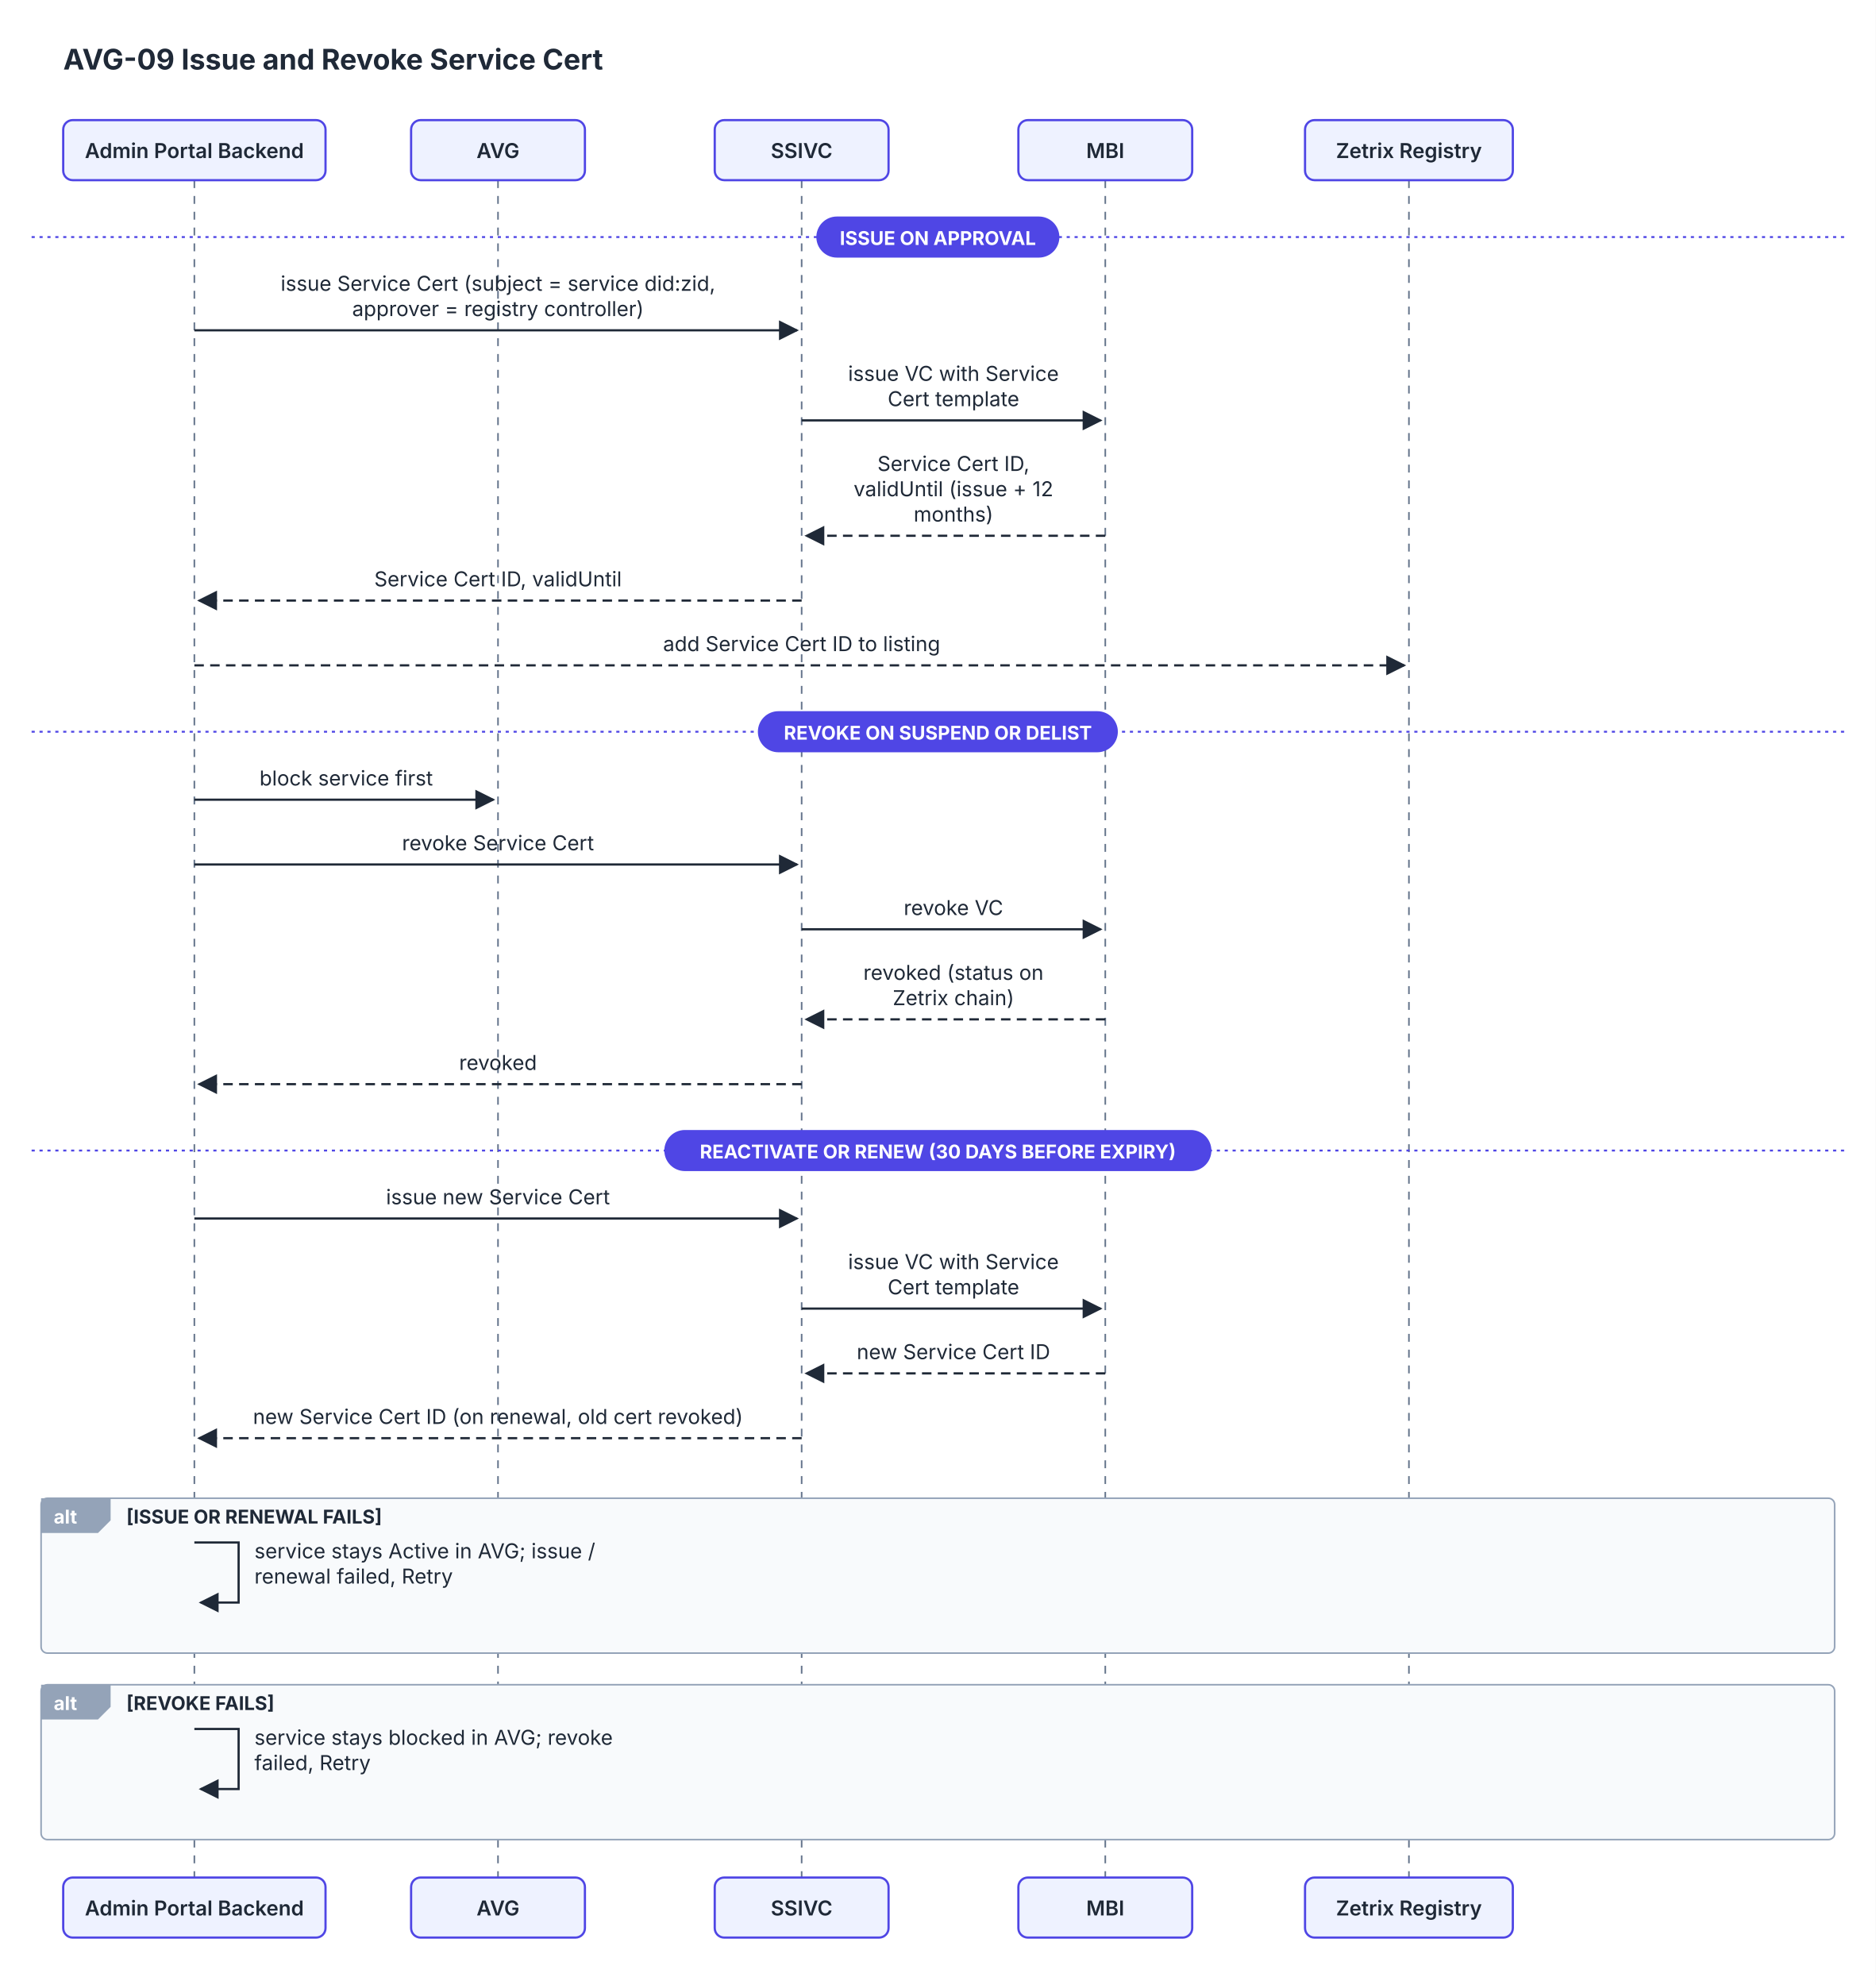
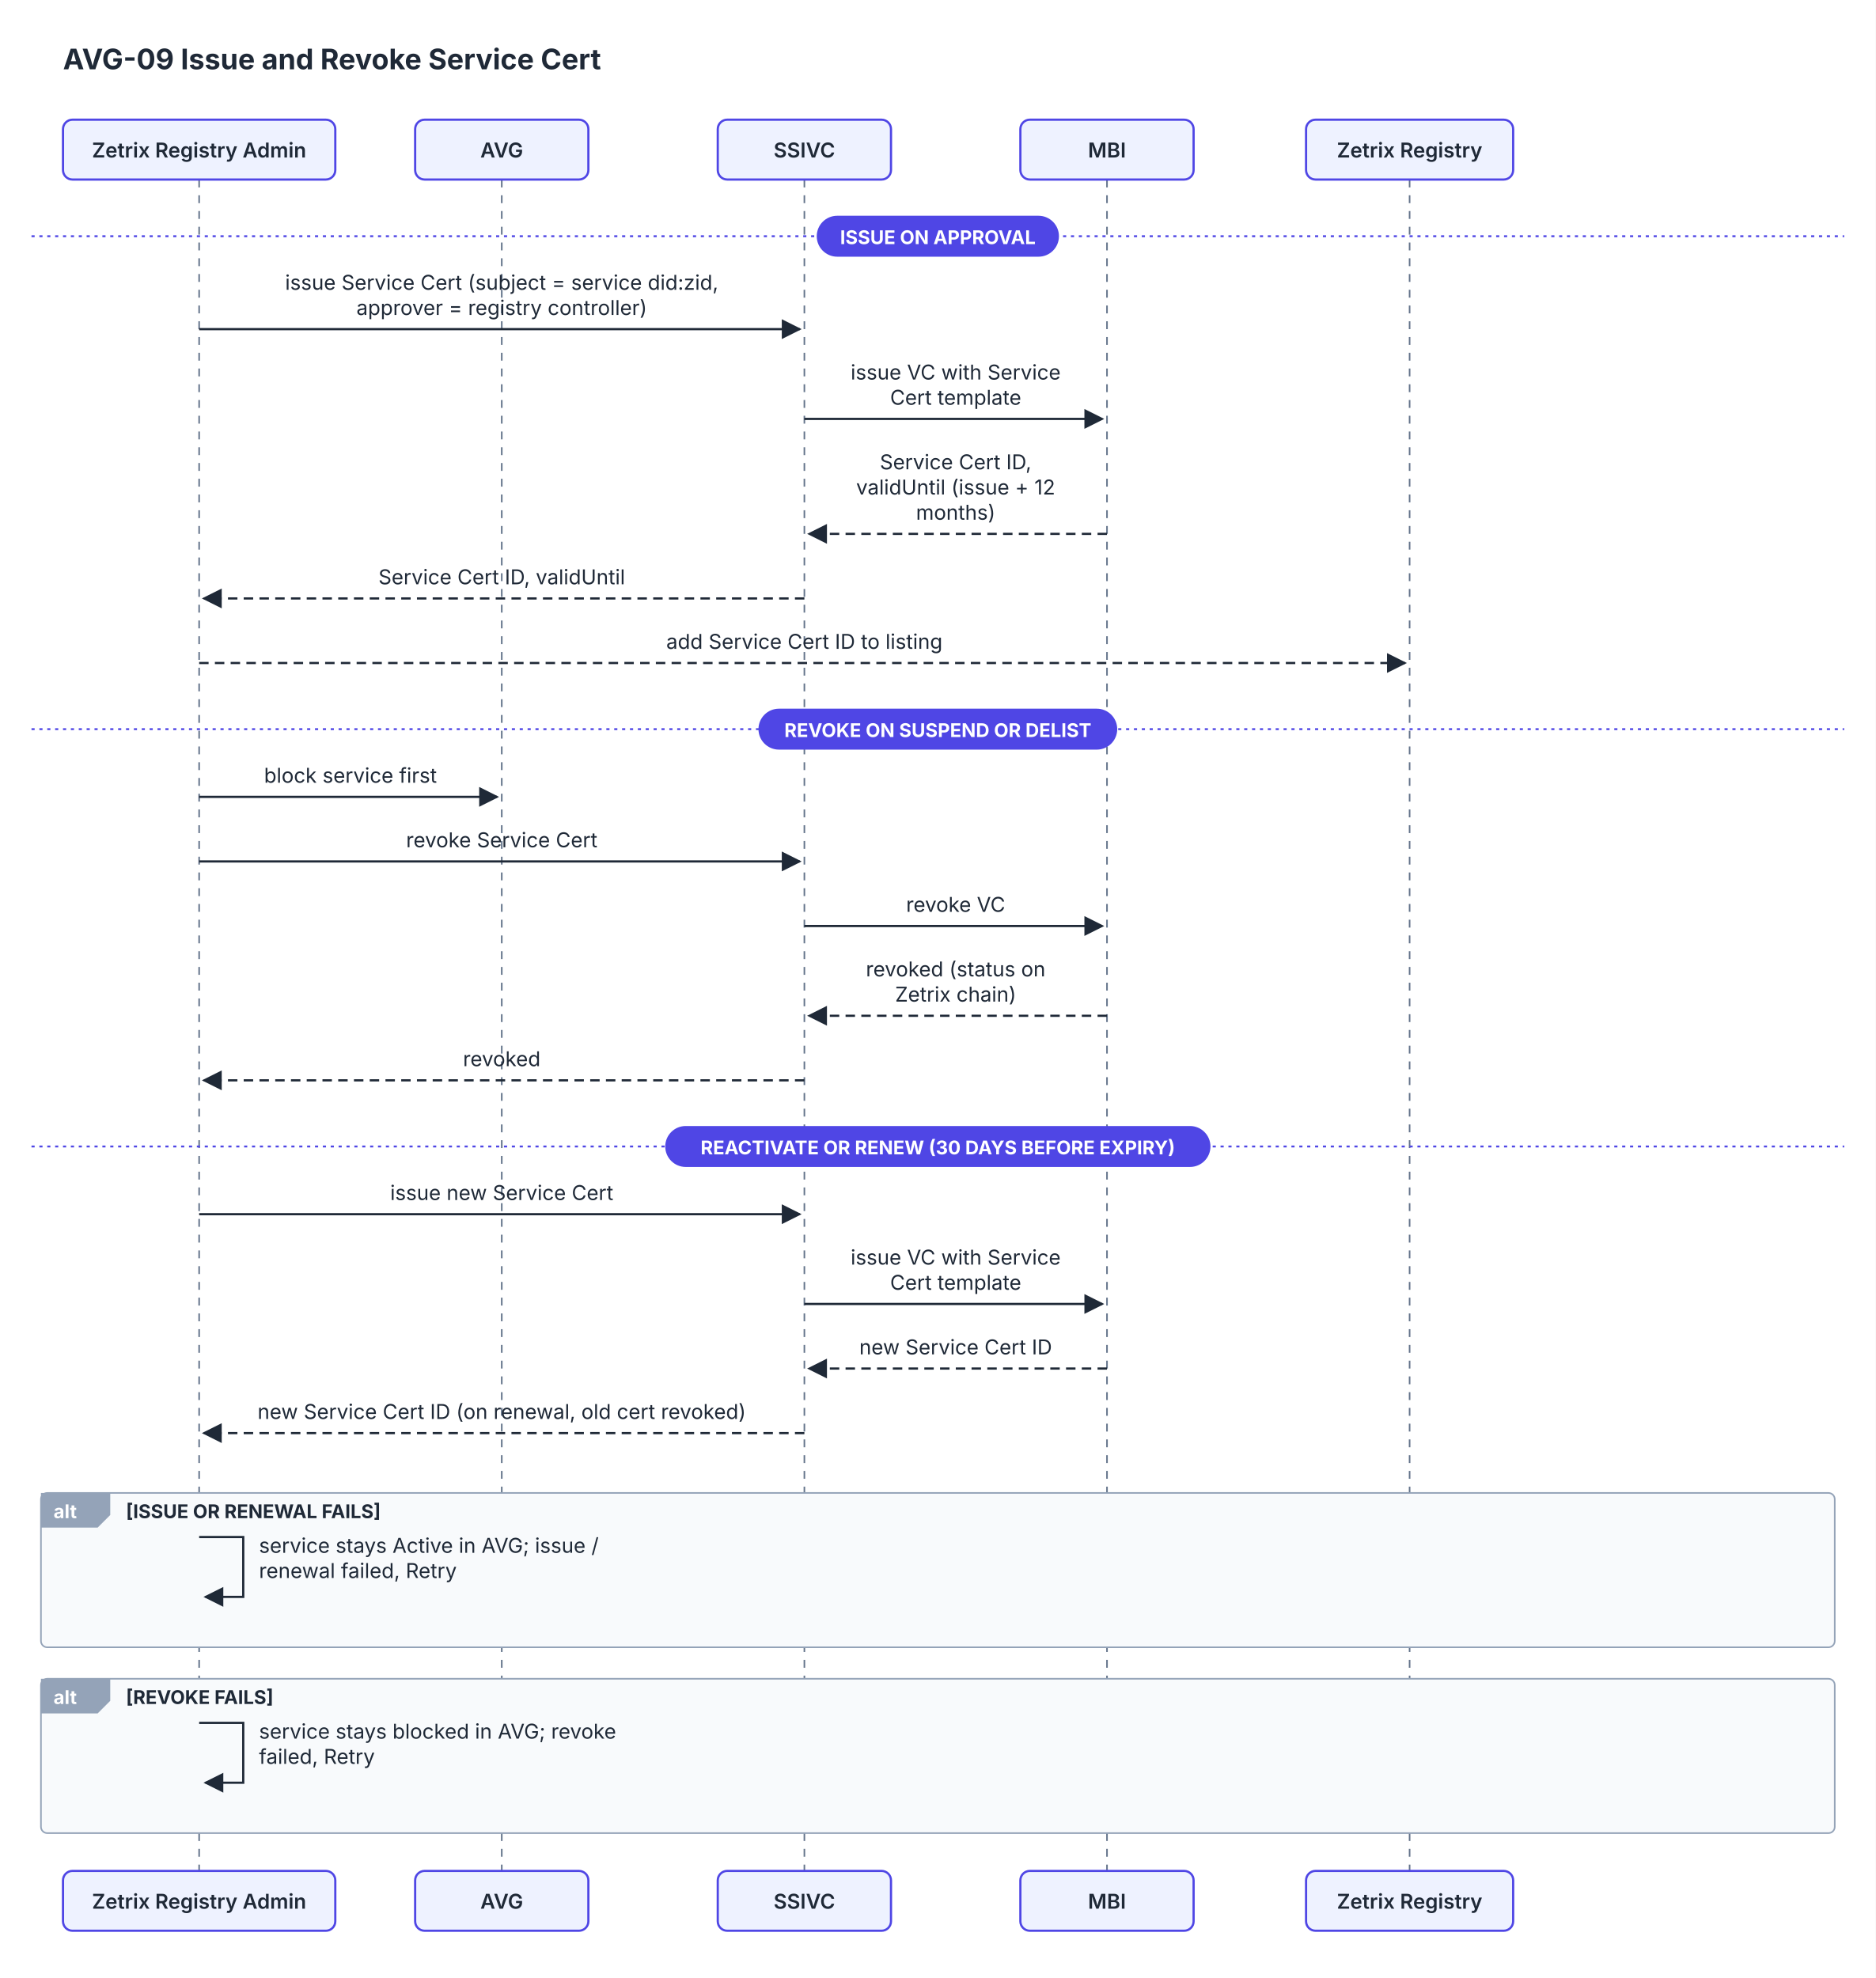
- <svg xmlns="http://www.w3.org/2000/svg" width="1187" height="1256" viewBox="0 0 1187 1256" font-family="Inter, Segoe UI, Helvetica, Arial, sans-serif">
+ <svg xmlns="http://www.w3.org/2000/svg" width="1191" height="1256" viewBox="0 0 1191 1256" font-family="Inter, Segoe UI, Helvetica, Arial, sans-serif">
  <defs>
    <marker id="ah" viewBox="0 0 10 10" refX="9" refY="5" markerWidth="9" markerHeight="9" orient="auto-start-reverse">
      <path d="M0 0 L10 5 L0 10 z" fill="#1f2937" />
    </marker>
  </defs>
  <rect width="100%" height="100%" fill="#ffffff" />
-   <line x1="123" y1="114" x2="123" y2="1188" stroke="#64748b" stroke-width="1" stroke-dasharray="5 5" />
-   <line x1="315.15" y1="114" x2="315.15" y2="1188" stroke="#64748b" stroke-width="1" stroke-dasharray="5 5" />
-   <line x1="507.3" y1="114" x2="507.3" y2="1188" stroke="#64748b" stroke-width="1" stroke-dasharray="5 5" />
-   <line x1="699.45" y1="114" x2="699.45" y2="1188" stroke="#64748b" stroke-width="1" stroke-dasharray="5 5" />
-   <line x1="891.6" y1="114" x2="891.6" y2="1188" stroke="#64748b" stroke-width="1" stroke-dasharray="5 5" />
-   <rect x="26" y="1066" width="1135" height="98" rx="4" fill="#f8fafc" stroke="#94a3b8" stroke-width="1" />
-   <rect x="26" y="948" width="1135" height="98" rx="4" fill="#f8fafc" stroke="#94a3b8" stroke-width="1" />
-   <line x1="20" y1="150" x2="1167" y2="150" stroke="#4f46e5" stroke-width="1.2" stroke-dasharray="2 3" />
-   <rect x="516.6" y="137" width="153.8" height="26" rx="13" fill="#4f46e5" />
-   <text x="593.5" y="155" font-size="12" font-weight="700" text-anchor="middle" fill="#ffffff">ISSUE ON APPROVAL</text>
-   <text x="315.15" y="184" font-size="13" text-anchor="middle" fill="#1f2937">issue Service Cert (subject = service did:zid,</text>
-   <text x="315.15" y="200" font-size="13" text-anchor="middle" fill="#1f2937">approver = registry controller)</text>
-   <line x1="123" y1="209" x2="504.3" y2="209" stroke="#1f2937" stroke-width="1.4" marker-end="url(#ah)" />
-   <text x="603.375" y="241" font-size="13" text-anchor="middle" fill="#1f2937">issue VC with Service</text>
-   <text x="603.375" y="257" font-size="13" text-anchor="middle" fill="#1f2937">Cert template</text>
-   <line x1="507.3" y1="266" x2="696.45" y2="266" stroke="#1f2937" stroke-width="1.4" marker-end="url(#ah)" />
-   <text x="603.375" y="298" font-size="13" text-anchor="middle" fill="#1f2937">Service Cert ID,</text>
-   <text x="603.375" y="314" font-size="13" text-anchor="middle" fill="#1f2937">validUntil (issue + 12</text>
-   <text x="603.375" y="330" font-size="13" text-anchor="middle" fill="#1f2937">months)</text>
-   <line x1="699.45" y1="339" x2="510.3" y2="339" stroke="#1f2937" stroke-width="1.4" stroke-dasharray="6 4" marker-end="url(#ah)" />
-   <text x="315.15" y="371" font-size="13" text-anchor="middle" fill="#1f2937">Service Cert ID, validUntil</text>
-   <line x1="507.3" y1="380" x2="126" y2="380" stroke="#1f2937" stroke-width="1.4" stroke-dasharray="6 4" marker-end="url(#ah)" />
-   <text x="507.3" y="412" font-size="13" text-anchor="middle" fill="#1f2937">add Service Cert ID to listing</text>
-   <line x1="123" y1="421" x2="888.6" y2="421" stroke="#1f2937" stroke-width="1.4" stroke-dasharray="6 4" marker-end="url(#ah)" />
-   <line x1="20" y1="463" x2="1167" y2="463" stroke="#4f46e5" stroke-width="1.2" stroke-dasharray="2 3" />
-   <rect x="479.6" y="450" width="227.8" height="26" rx="13" fill="#4f46e5" />
-   <text x="593.5" y="468" font-size="12" font-weight="700" text-anchor="middle" fill="#ffffff">REVOKE ON SUSPEND OR DELIST</text>
-   <text x="219.075" y="497" font-size="13" text-anchor="middle" fill="#1f2937">block service first</text>
-   <line x1="123" y1="506" x2="312.15" y2="506" stroke="#1f2937" stroke-width="1.4" marker-end="url(#ah)" />
-   <text x="315.15" y="538" font-size="13" text-anchor="middle" fill="#1f2937">revoke Service Cert</text>
-   <line x1="123" y1="547" x2="504.3" y2="547" stroke="#1f2937" stroke-width="1.4" marker-end="url(#ah)" />
-   <text x="603.375" y="579" font-size="13" text-anchor="middle" fill="#1f2937">revoke VC</text>
-   <line x1="507.3" y1="588" x2="696.45" y2="588" stroke="#1f2937" stroke-width="1.4" marker-end="url(#ah)" />
-   <text x="603.375" y="620" font-size="13" text-anchor="middle" fill="#1f2937">revoked (status on</text>
-   <text x="603.375" y="636" font-size="13" text-anchor="middle" fill="#1f2937">Zetrix chain)</text>
-   <line x1="699.45" y1="645" x2="510.3" y2="645" stroke="#1f2937" stroke-width="1.4" stroke-dasharray="6 4" marker-end="url(#ah)" />
-   <text x="315.15" y="677" font-size="13" text-anchor="middle" fill="#1f2937">revoked</text>
-   <line x1="507.3" y1="686" x2="126" y2="686" stroke="#1f2937" stroke-width="1.4" stroke-dasharray="6 4" marker-end="url(#ah)" />
-   <line x1="20" y1="728" x2="1167" y2="728" stroke="#4f46e5" stroke-width="1.2" stroke-dasharray="2 3" />
-   <rect x="420.4" y="715" width="346.2" height="26" rx="13" fill="#4f46e5" />
-   <text x="593.5" y="733" font-size="12" font-weight="700" text-anchor="middle" fill="#ffffff">REACTIVATE OR RENEW (30 DAYS BEFORE EXPIRY)</text>
-   <text x="315.15" y="762" font-size="13" text-anchor="middle" fill="#1f2937">issue new Service Cert</text>
-   <line x1="123" y1="771" x2="504.3" y2="771" stroke="#1f2937" stroke-width="1.4" marker-end="url(#ah)" />
-   <text x="603.375" y="803" font-size="13" text-anchor="middle" fill="#1f2937">issue VC with Service</text>
-   <text x="603.375" y="819" font-size="13" text-anchor="middle" fill="#1f2937">Cert template</text>
-   <line x1="507.3" y1="828" x2="696.45" y2="828" stroke="#1f2937" stroke-width="1.4" marker-end="url(#ah)" />
-   <text x="603.375" y="860" font-size="13" text-anchor="middle" fill="#1f2937">new Service Cert ID</text>
-   <line x1="699.45" y1="869" x2="510.3" y2="869" stroke="#1f2937" stroke-width="1.4" stroke-dasharray="6 4" marker-end="url(#ah)" />
-   <text x="315.15" y="901" font-size="13" text-anchor="middle" fill="#1f2937">new Service Cert ID (on renewal, old cert revoked)</text>
-   <line x1="507.3" y1="910" x2="126" y2="910" stroke="#1f2937" stroke-width="1.4" stroke-dasharray="6 4" marker-end="url(#ah)" />
-   <text x="161" y="986" font-size="13" fill="#1f2937">service stays Active in AVG; issue /</text>
-   <text x="161" y="1002" font-size="13" fill="#1f2937">renewal failed, Retry</text>
-   <path d="M123 976 h28 v38 h-24" fill="none" stroke="#1f2937" stroke-width="1.4" marker-end="url(#ah)" />
+   <line x1="126.45" y1="114" x2="126.45" y2="1188" stroke="#64748b" stroke-width="1" stroke-dasharray="5 5" />
+   <line x1="318.6" y1="114" x2="318.6" y2="1188" stroke="#64748b" stroke-width="1" stroke-dasharray="5 5" />
+   <line x1="510.75" y1="114" x2="510.75" y2="1188" stroke="#64748b" stroke-width="1" stroke-dasharray="5 5" />
+   <line x1="702.9" y1="114" x2="702.9" y2="1188" stroke="#64748b" stroke-width="1" stroke-dasharray="5 5" />
+   <line x1="895.05" y1="114" x2="895.05" y2="1188" stroke="#64748b" stroke-width="1" stroke-dasharray="5 5" />
+   <rect x="26" y="1066" width="1139" height="98" rx="4" fill="#f8fafc" stroke="#94a3b8" stroke-width="1" />
+   <rect x="26" y="948" width="1139" height="98" rx="4" fill="#f8fafc" stroke="#94a3b8" stroke-width="1" />
+   <line x1="20" y1="150" x2="1171" y2="150" stroke="#4f46e5" stroke-width="1.2" stroke-dasharray="2 3" />
+   <rect x="518.6" y="137" width="153.8" height="26" rx="13" fill="#4f46e5" />
+   <text x="595.5" y="155" font-size="12" font-weight="700" text-anchor="middle" fill="#ffffff">ISSUE ON APPROVAL</text>
+   <text x="318.6" y="184" font-size="13" text-anchor="middle" fill="#1f2937">issue Service Cert (subject = service did:zid,</text>
+   <text x="318.6" y="200" font-size="13" text-anchor="middle" fill="#1f2937">approver = registry controller)</text>
+   <line x1="126.45" y1="209" x2="507.75" y2="209" stroke="#1f2937" stroke-width="1.4" marker-end="url(#ah)" />
+   <text x="606.825" y="241" font-size="13" text-anchor="middle" fill="#1f2937">issue VC with Service</text>
+   <text x="606.825" y="257" font-size="13" text-anchor="middle" fill="#1f2937">Cert template</text>
+   <line x1="510.75" y1="266" x2="699.9" y2="266" stroke="#1f2937" stroke-width="1.4" marker-end="url(#ah)" />
+   <text x="606.825" y="298" font-size="13" text-anchor="middle" fill="#1f2937">Service Cert ID,</text>
+   <text x="606.825" y="314" font-size="13" text-anchor="middle" fill="#1f2937">validUntil (issue + 12</text>
+   <text x="606.825" y="330" font-size="13" text-anchor="middle" fill="#1f2937">months)</text>
+   <line x1="702.9" y1="339" x2="513.75" y2="339" stroke="#1f2937" stroke-width="1.4" stroke-dasharray="6 4" marker-end="url(#ah)" />
+   <text x="318.6" y="371" font-size="13" text-anchor="middle" fill="#1f2937">Service Cert ID, validUntil</text>
+   <line x1="510.75" y1="380" x2="129.45" y2="380" stroke="#1f2937" stroke-width="1.4" stroke-dasharray="6 4" marker-end="url(#ah)" />
+   <text x="510.75" y="412" font-size="13" text-anchor="middle" fill="#1f2937">add Service Cert ID to listing</text>
+   <line x1="126.45" y1="421" x2="892.05" y2="421" stroke="#1f2937" stroke-width="1.4" stroke-dasharray="6 4" marker-end="url(#ah)" />
+   <line x1="20" y1="463" x2="1171" y2="463" stroke="#4f46e5" stroke-width="1.2" stroke-dasharray="2 3" />
+   <rect x="481.6" y="450" width="227.8" height="26" rx="13" fill="#4f46e5" />
+   <text x="595.5" y="468" font-size="12" font-weight="700" text-anchor="middle" fill="#ffffff">REVOKE ON SUSPEND OR DELIST</text>
+   <text x="222.525" y="497" font-size="13" text-anchor="middle" fill="#1f2937">block service first</text>
+   <line x1="126.45" y1="506" x2="315.6" y2="506" stroke="#1f2937" stroke-width="1.4" marker-end="url(#ah)" />
+   <text x="318.6" y="538" font-size="13" text-anchor="middle" fill="#1f2937">revoke Service Cert</text>
+   <line x1="126.45" y1="547" x2="507.75" y2="547" stroke="#1f2937" stroke-width="1.4" marker-end="url(#ah)" />
+   <text x="606.825" y="579" font-size="13" text-anchor="middle" fill="#1f2937">revoke VC</text>
+   <line x1="510.75" y1="588" x2="699.9" y2="588" stroke="#1f2937" stroke-width="1.4" marker-end="url(#ah)" />
+   <text x="606.825" y="620" font-size="13" text-anchor="middle" fill="#1f2937">revoked (status on</text>
+   <text x="606.825" y="636" font-size="13" text-anchor="middle" fill="#1f2937">Zetrix chain)</text>
+   <line x1="702.9" y1="645" x2="513.75" y2="645" stroke="#1f2937" stroke-width="1.4" stroke-dasharray="6 4" marker-end="url(#ah)" />
+   <text x="318.6" y="677" font-size="13" text-anchor="middle" fill="#1f2937">revoked</text>
+   <line x1="510.75" y1="686" x2="129.45" y2="686" stroke="#1f2937" stroke-width="1.4" stroke-dasharray="6 4" marker-end="url(#ah)" />
+   <line x1="20" y1="728" x2="1171" y2="728" stroke="#4f46e5" stroke-width="1.2" stroke-dasharray="2 3" />
+   <rect x="422.4" y="715" width="346.2" height="26" rx="13" fill="#4f46e5" />
+   <text x="595.5" y="733" font-size="12" font-weight="700" text-anchor="middle" fill="#ffffff">REACTIVATE OR RENEW (30 DAYS BEFORE EXPIRY)</text>
+   <text x="318.6" y="762" font-size="13" text-anchor="middle" fill="#1f2937">issue new Service Cert</text>
+   <line x1="126.45" y1="771" x2="507.75" y2="771" stroke="#1f2937" stroke-width="1.4" marker-end="url(#ah)" />
+   <text x="606.825" y="803" font-size="13" text-anchor="middle" fill="#1f2937">issue VC with Service</text>
+   <text x="606.825" y="819" font-size="13" text-anchor="middle" fill="#1f2937">Cert template</text>
+   <line x1="510.75" y1="828" x2="699.9" y2="828" stroke="#1f2937" stroke-width="1.4" marker-end="url(#ah)" />
+   <text x="606.825" y="860" font-size="13" text-anchor="middle" fill="#1f2937">new Service Cert ID</text>
+   <line x1="702.9" y1="869" x2="513.75" y2="869" stroke="#1f2937" stroke-width="1.4" stroke-dasharray="6 4" marker-end="url(#ah)" />
+   <text x="318.6" y="901" font-size="13" text-anchor="middle" fill="#1f2937">new Service Cert ID (on renewal, old cert revoked)</text>
+   <line x1="510.75" y1="910" x2="129.45" y2="910" stroke="#1f2937" stroke-width="1.4" stroke-dasharray="6 4" marker-end="url(#ah)" />
+   <text x="164.45" y="986" font-size="13" fill="#1f2937">service stays Active in AVG; issue /</text>
+   <text x="164.45" y="1002" font-size="13" fill="#1f2937">renewal failed, Retry</text>
+   <path d="M126.45 976 h28 v38 h-24" fill="none" stroke="#1f2937" stroke-width="1.4" marker-end="url(#ah)" />
  <path d="M26 948 h44 v14 l-8 8 h-36 z" fill="#94a3b8" />
  <text x="34" y="964" font-size="12" font-weight="700" fill="#ffffff">alt</text>
  <text x="80" y="964" font-size="12" font-weight="700" fill="#1f2937">[ISSUE OR RENEWAL FAILS]</text>
-   <text x="161" y="1104" font-size="13" fill="#1f2937">service stays blocked in AVG; revoke</text>
-   <text x="161" y="1120" font-size="13" fill="#1f2937">failed, Retry</text>
-   <path d="M123 1094 h28 v38 h-24" fill="none" stroke="#1f2937" stroke-width="1.4" marker-end="url(#ah)" />
+   <text x="164.45" y="1104" font-size="13" fill="#1f2937">service stays blocked in AVG; revoke</text>
+   <text x="164.45" y="1120" font-size="13" fill="#1f2937">failed, Retry</text>
+   <path d="M126.45 1094 h28 v38 h-24" fill="none" stroke="#1f2937" stroke-width="1.4" marker-end="url(#ah)" />
  <path d="M26 1066 h44 v14 l-8 8 h-36 z" fill="#94a3b8" />
  <text x="34" y="1082" font-size="12" font-weight="700" fill="#ffffff">alt</text>
  <text x="80" y="1082" font-size="12" font-weight="700" fill="#1f2937">[REVOKE FAILS]</text>
  <text x="40" y="44" font-size="18" font-weight="700" fill="#1f2937">AVG-09 Issue and Revoke Service Cert</text>
-   <rect x="40" y="76" width="166" height="38" rx="6" fill="#eef2ff" stroke="#4f46e5" stroke-width="1.4" />
-   <text x="123" y="100" font-size="13" font-weight="600" text-anchor="middle" fill="#1f2937">Admin Portal Backend</text>
-   <rect x="260.15" y="76" width="110" height="38" rx="6" fill="#eef2ff" stroke="#4f46e5" stroke-width="1.4" />
-   <text x="315.15" y="100" font-size="13" font-weight="600" text-anchor="middle" fill="#1f2937">AVG</text>
-   <rect x="452.3" y="76" width="110" height="38" rx="6" fill="#eef2ff" stroke="#4f46e5" stroke-width="1.4" />
-   <text x="507.3" y="100" font-size="13" font-weight="600" text-anchor="middle" fill="#1f2937">SSIVC</text>
-   <rect x="644.45" y="76" width="110" height="38" rx="6" fill="#eef2ff" stroke="#4f46e5" stroke-width="1.4" />
-   <text x="699.45" y="100" font-size="13" font-weight="600" text-anchor="middle" fill="#1f2937">MBI</text>
-   <rect x="825.85" y="76" width="131.5" height="38" rx="6" fill="#eef2ff" stroke="#4f46e5" stroke-width="1.4" />
-   <text x="891.6" y="100" font-size="13" font-weight="600" text-anchor="middle" fill="#1f2937">Zetrix Registry</text>
-   <rect x="40" y="1188" width="166" height="38" rx="6" fill="#eef2ff" stroke="#4f46e5" stroke-width="1.4" />
-   <text x="123" y="1212" font-size="13" font-weight="600" text-anchor="middle" fill="#1f2937">Admin Portal Backend</text>
-   <rect x="260.15" y="1188" width="110" height="38" rx="6" fill="#eef2ff" stroke="#4f46e5" stroke-width="1.4" />
-   <text x="315.15" y="1212" font-size="13" font-weight="600" text-anchor="middle" fill="#1f2937">AVG</text>
-   <rect x="452.3" y="1188" width="110" height="38" rx="6" fill="#eef2ff" stroke="#4f46e5" stroke-width="1.4" />
-   <text x="507.3" y="1212" font-size="13" font-weight="600" text-anchor="middle" fill="#1f2937">SSIVC</text>
-   <rect x="644.45" y="1188" width="110" height="38" rx="6" fill="#eef2ff" stroke="#4f46e5" stroke-width="1.4" />
-   <text x="699.45" y="1212" font-size="13" font-weight="600" text-anchor="middle" fill="#1f2937">MBI</text>
-   <rect x="825.85" y="1188" width="131.5" height="38" rx="6" fill="#eef2ff" stroke="#4f46e5" stroke-width="1.4" />
-   <text x="891.6" y="1212" font-size="13" font-weight="600" text-anchor="middle" fill="#1f2937">Zetrix Registry</text>
+   <rect x="40" y="76" width="172.9" height="38" rx="6" fill="#eef2ff" stroke="#4f46e5" stroke-width="1.4" />
+   <text x="126.45" y="100" font-size="13" font-weight="600" text-anchor="middle" fill="#1f2937">Zetrix Registry Admin</text>
+   <rect x="263.6" y="76" width="110" height="38" rx="6" fill="#eef2ff" stroke="#4f46e5" stroke-width="1.4" />
+   <text x="318.6" y="100" font-size="13" font-weight="600" text-anchor="middle" fill="#1f2937">AVG</text>
+   <rect x="455.75" y="76" width="110" height="38" rx="6" fill="#eef2ff" stroke="#4f46e5" stroke-width="1.4" />
+   <text x="510.75" y="100" font-size="13" font-weight="600" text-anchor="middle" fill="#1f2937">SSIVC</text>
+   <rect x="647.9" y="76" width="110" height="38" rx="6" fill="#eef2ff" stroke="#4f46e5" stroke-width="1.4" />
+   <text x="702.9" y="100" font-size="13" font-weight="600" text-anchor="middle" fill="#1f2937">MBI</text>
+   <rect x="829.3" y="76" width="131.5" height="38" rx="6" fill="#eef2ff" stroke="#4f46e5" stroke-width="1.4" />
+   <text x="895.05" y="100" font-size="13" font-weight="600" text-anchor="middle" fill="#1f2937">Zetrix Registry</text>
+   <rect x="40" y="1188" width="172.9" height="38" rx="6" fill="#eef2ff" stroke="#4f46e5" stroke-width="1.4" />
+   <text x="126.45" y="1212" font-size="13" font-weight="600" text-anchor="middle" fill="#1f2937">Zetrix Registry Admin</text>
+   <rect x="263.6" y="1188" width="110" height="38" rx="6" fill="#eef2ff" stroke="#4f46e5" stroke-width="1.4" />
+   <text x="318.6" y="1212" font-size="13" font-weight="600" text-anchor="middle" fill="#1f2937">AVG</text>
+   <rect x="455.75" y="1188" width="110" height="38" rx="6" fill="#eef2ff" stroke="#4f46e5" stroke-width="1.4" />
+   <text x="510.75" y="1212" font-size="13" font-weight="600" text-anchor="middle" fill="#1f2937">SSIVC</text>
+   <rect x="647.9" y="1188" width="110" height="38" rx="6" fill="#eef2ff" stroke="#4f46e5" stroke-width="1.4" />
+   <text x="702.9" y="1212" font-size="13" font-weight="600" text-anchor="middle" fill="#1f2937">MBI</text>
+   <rect x="829.3" y="1188" width="131.5" height="38" rx="6" fill="#eef2ff" stroke="#4f46e5" stroke-width="1.4" />
+   <text x="895.05" y="1212" font-size="13" font-weight="600" text-anchor="middle" fill="#1f2937">Zetrix Registry</text>
</svg>
